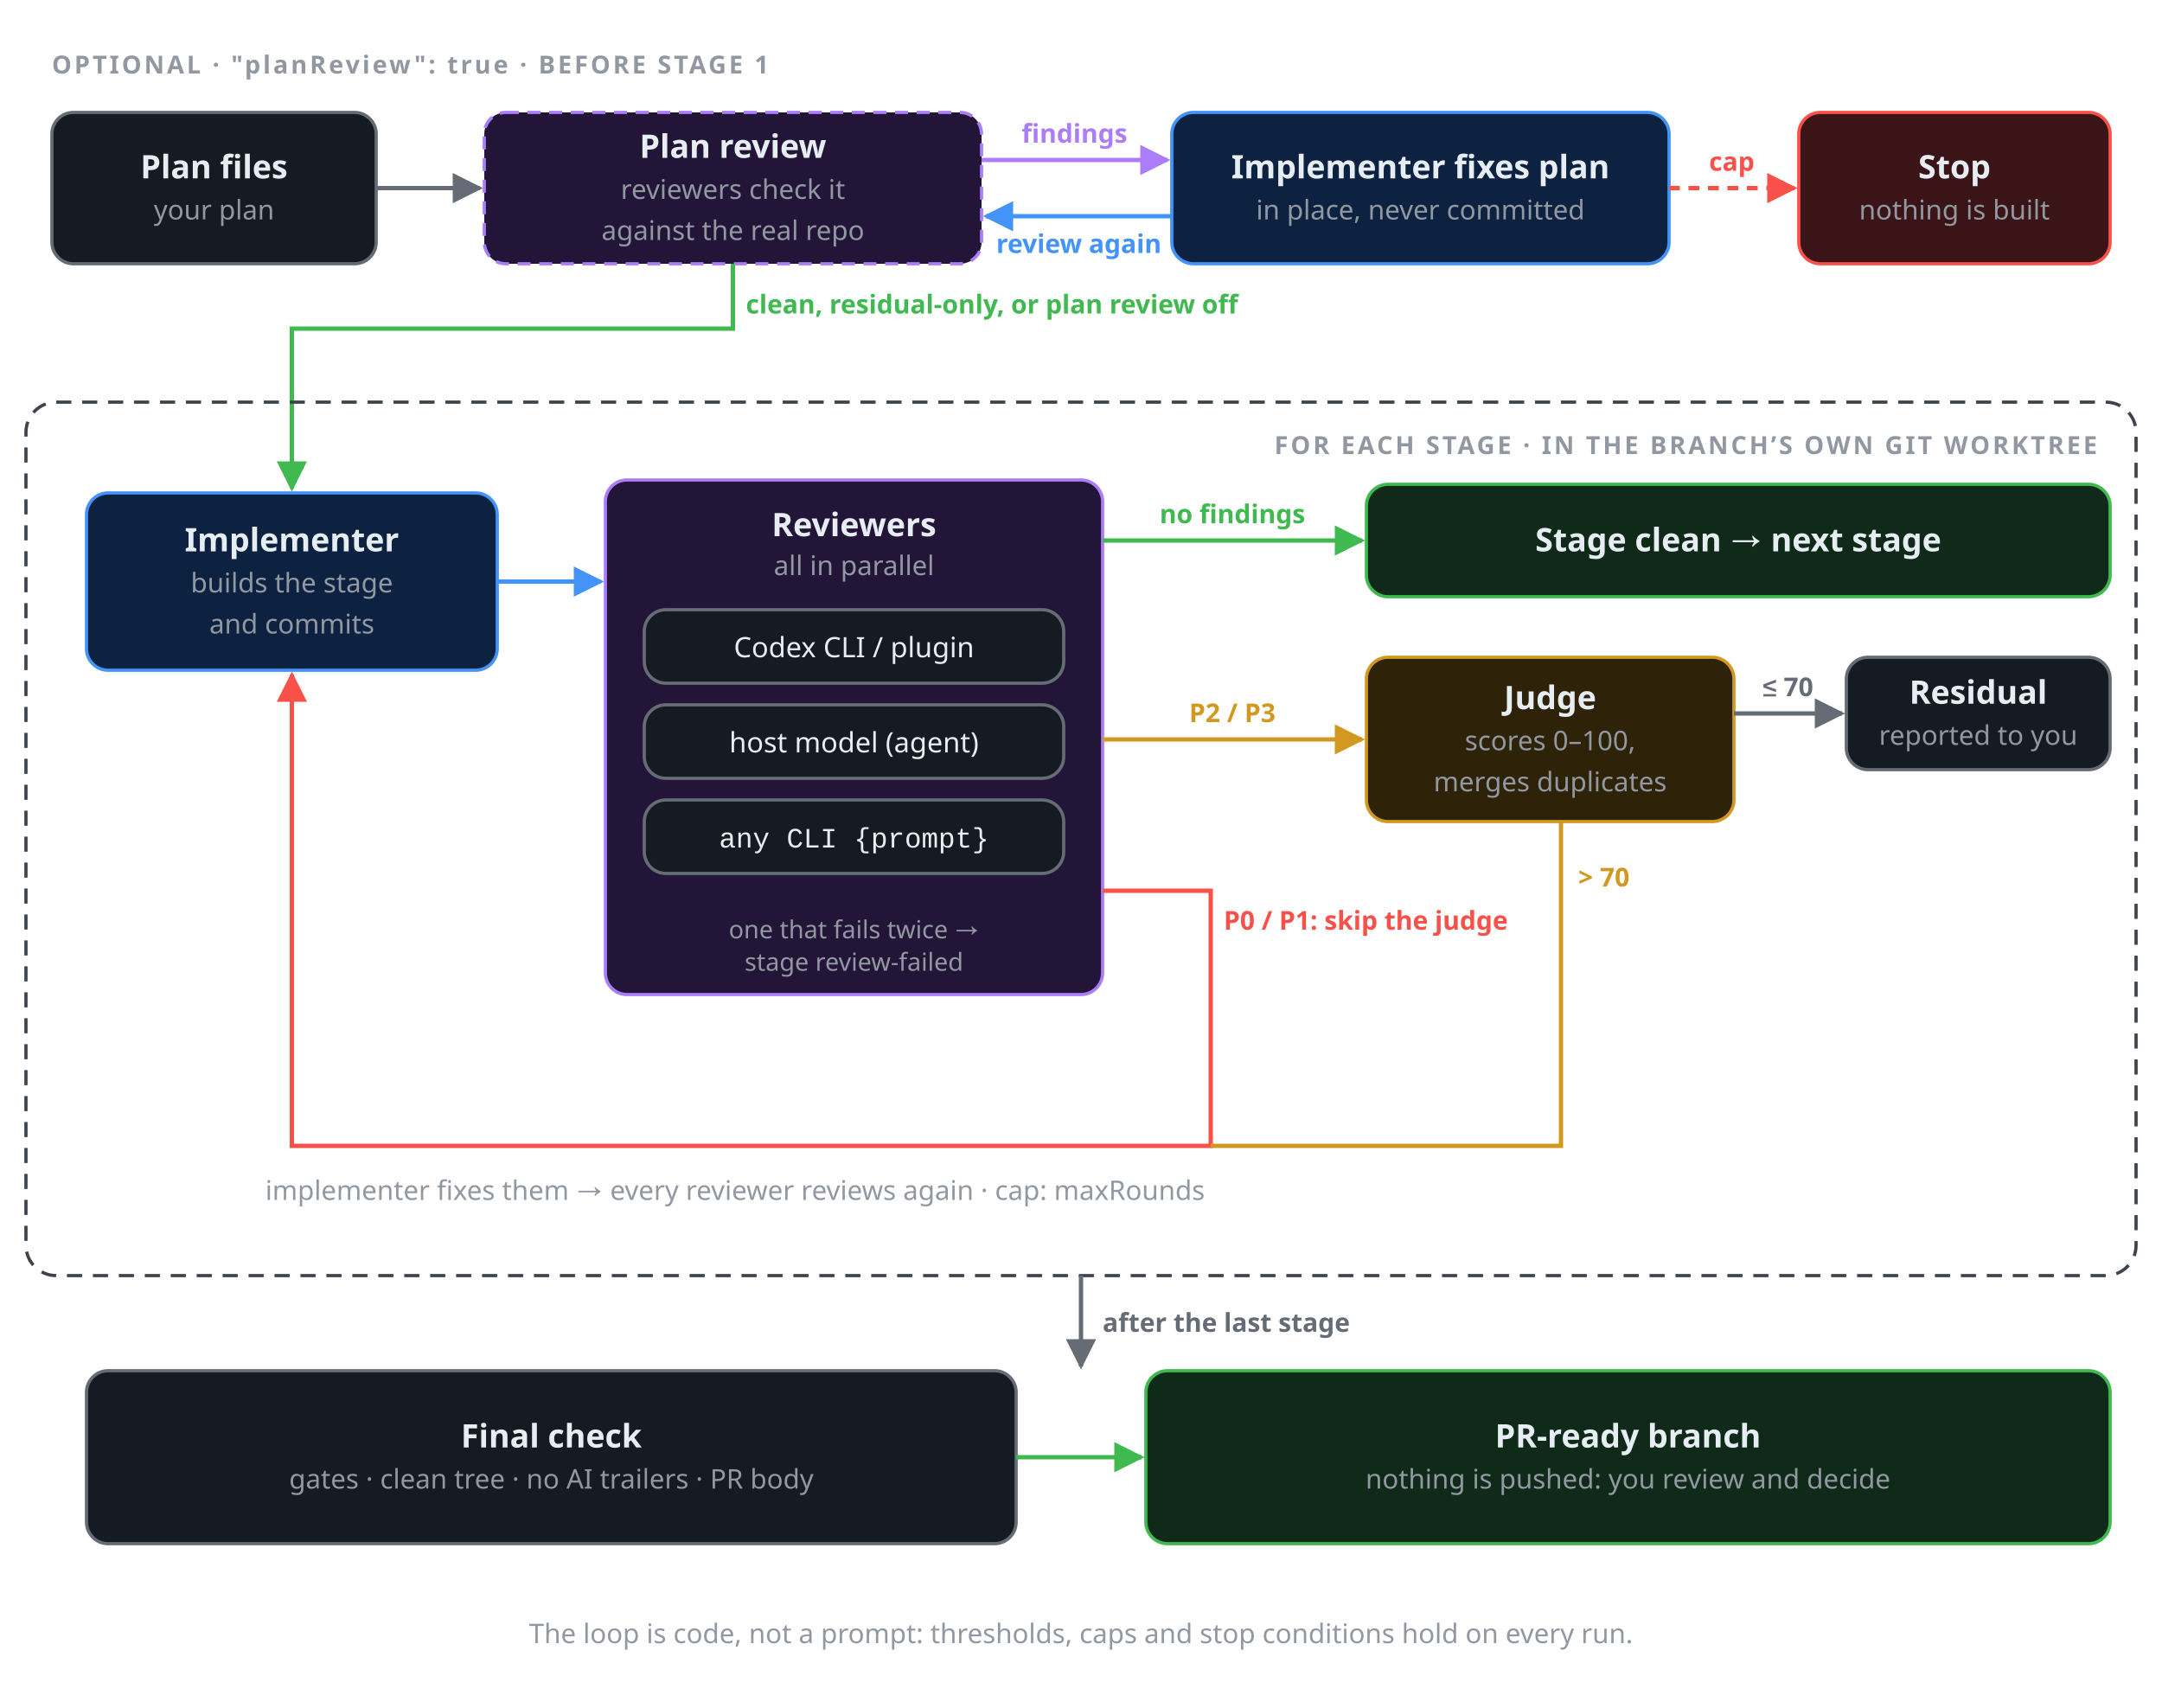
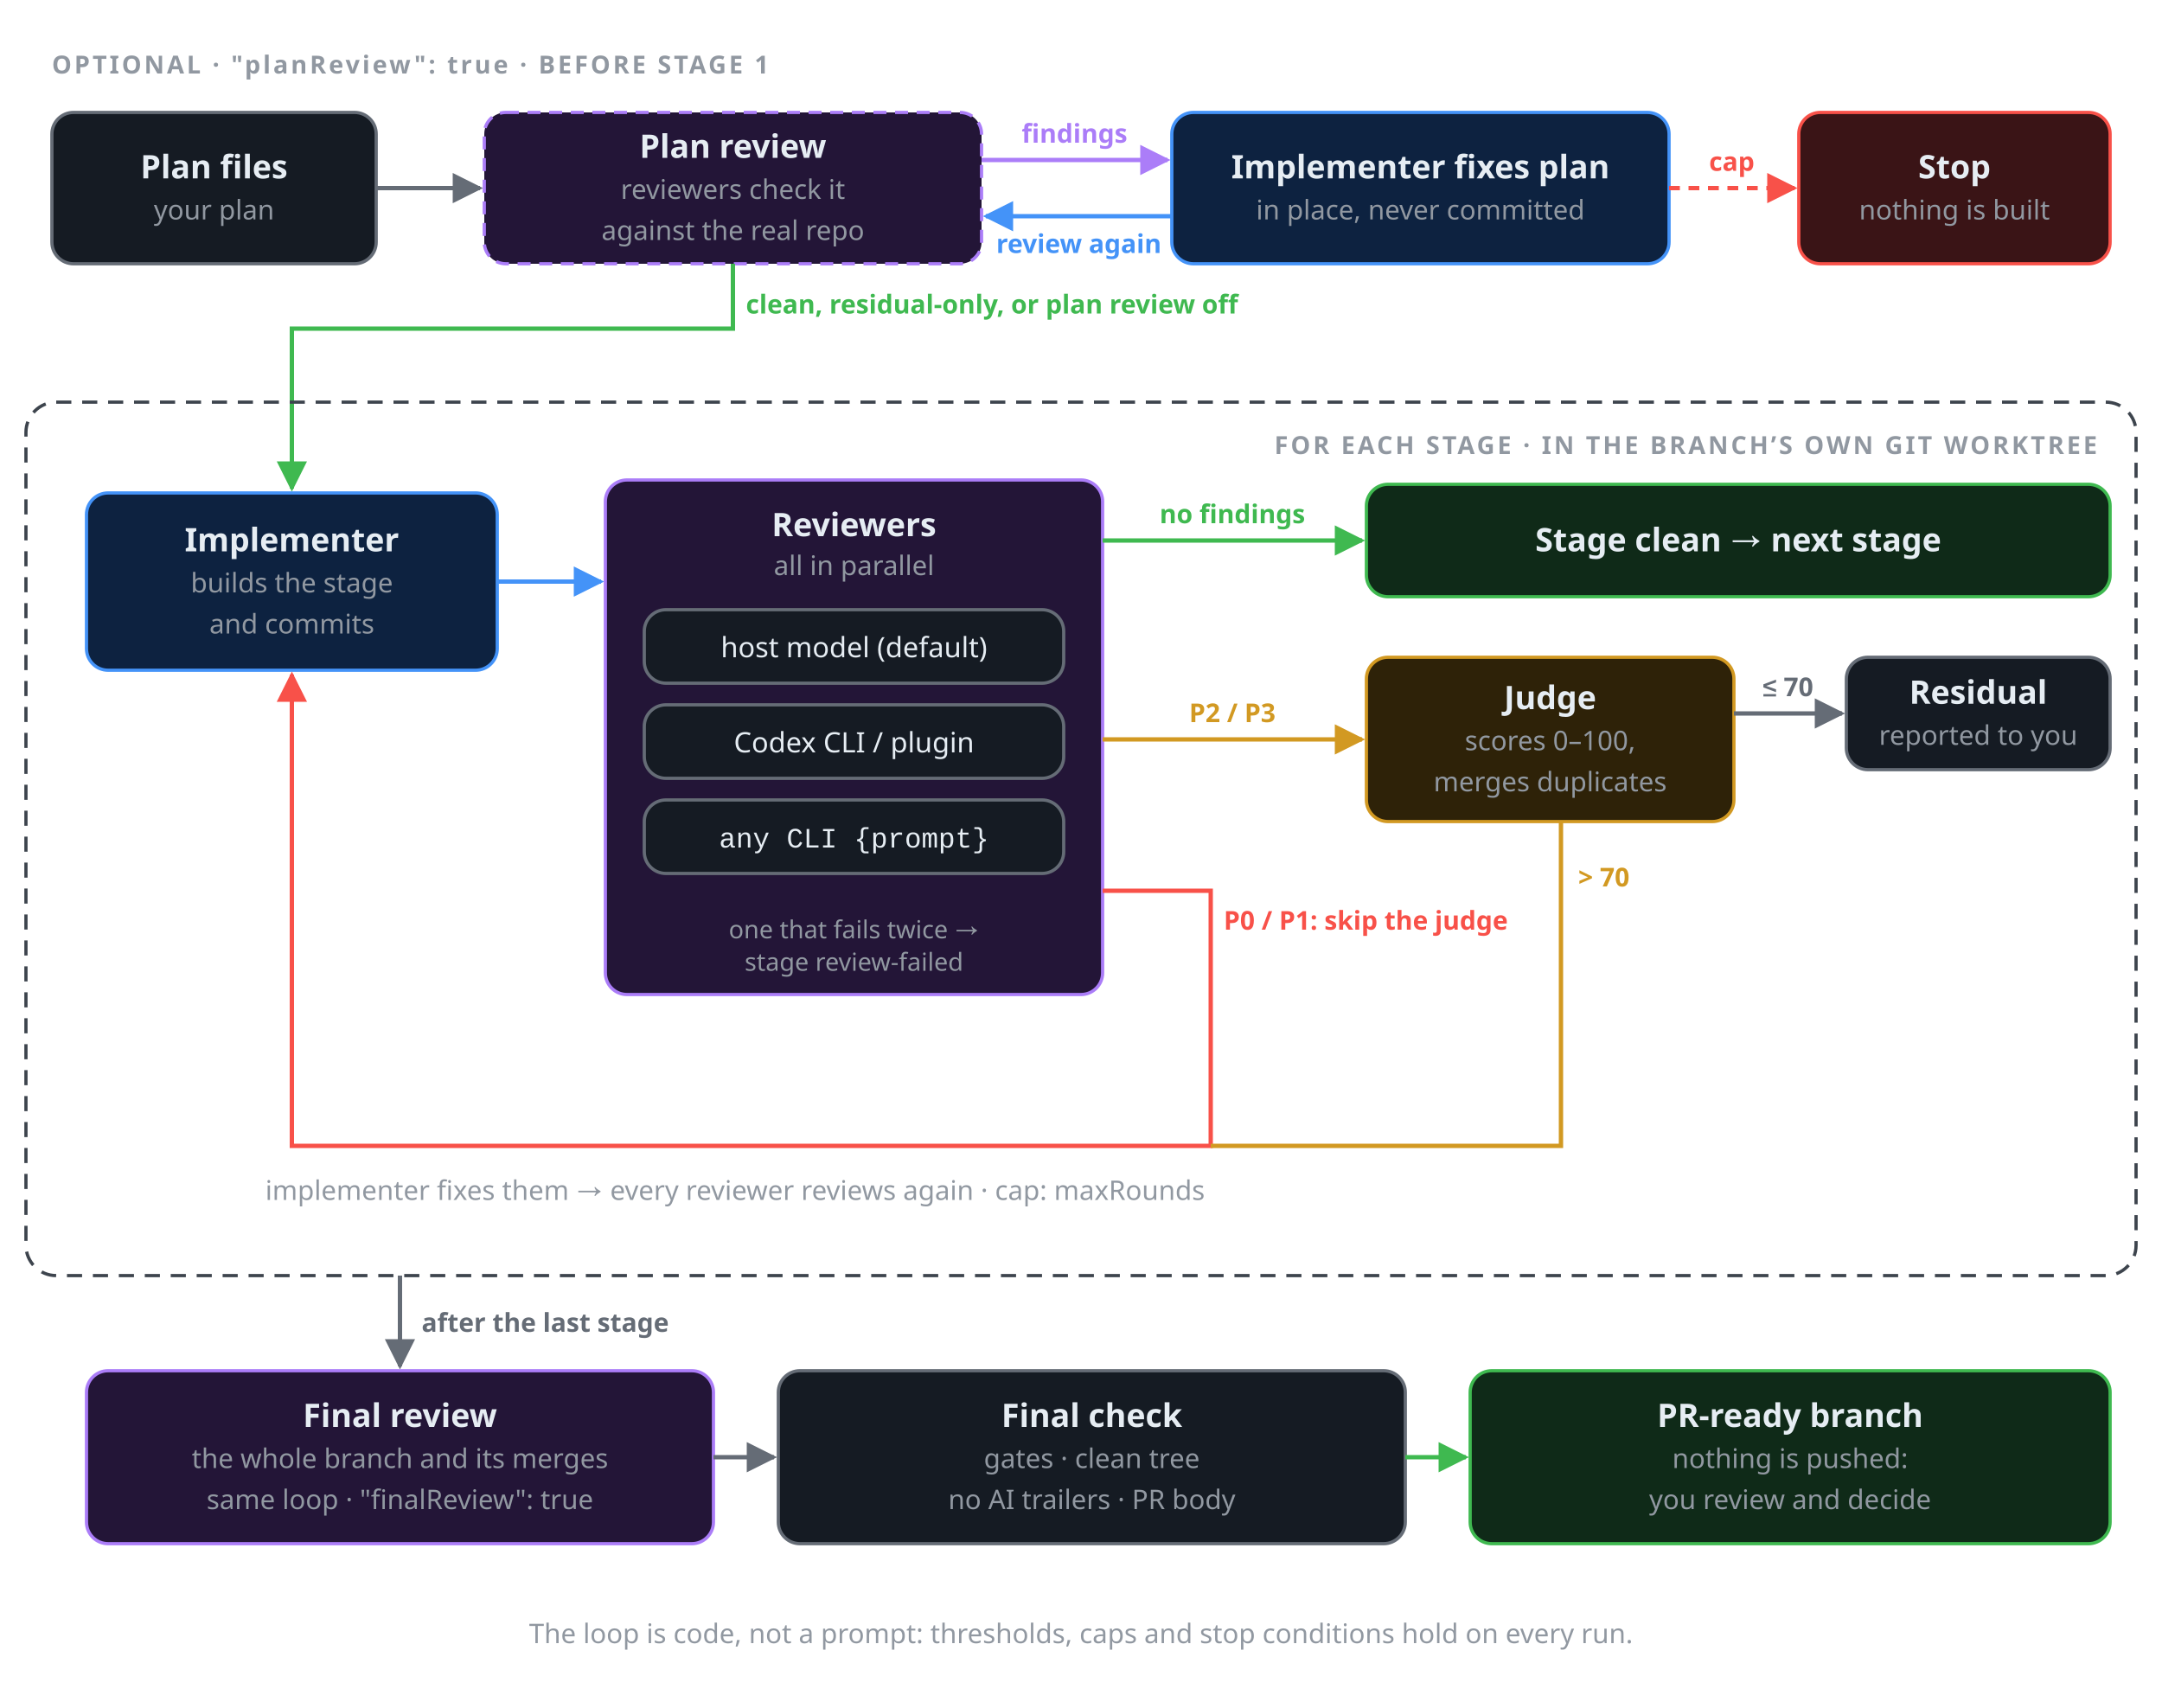
- <svg xmlns="http://www.w3.org/2000/svg" width="1000" height="790" viewBox="0 0 1000 790" role="img" aria-label="granny-workflow: an optional plan review, then implement, review, judge and fix for every stage">
+ <svg xmlns="http://www.w3.org/2000/svg" width="1000" height="790" viewBox="0 0 1000 790" role="img" aria-label="granny-workflow: an optional plan review, then implement, review, judge and fix for every stage, then a whole-branch review">
  <defs>
    <marker id="a-neutral" viewBox="0 0 10 10" refX="9" refY="5" markerWidth="7" markerHeight="7" orient="auto-start-reverse">
      <path d="M0,0 L10,5 L0,10 z" fill="#656c76" />
    </marker>
    <marker id="a-blue" viewBox="0 0 10 10" refX="9" refY="5" markerWidth="7" markerHeight="7" orient="auto-start-reverse">
      <path d="M0,0 L10,5 L0,10 z" fill="#4493f8" />
    </marker>
    <marker id="a-purple" viewBox="0 0 10 10" refX="9" refY="5" markerWidth="7" markerHeight="7" orient="auto-start-reverse">
      <path d="M0,0 L10,5 L0,10 z" fill="#ab7df8" />
    </marker>
    <marker id="a-amber" viewBox="0 0 10 10" refX="9" refY="5" markerWidth="7" markerHeight="7" orient="auto-start-reverse">
      <path d="M0,0 L10,5 L0,10 z" fill="#d29922" />
    </marker>
    <marker id="a-red" viewBox="0 0 10 10" refX="9" refY="5" markerWidth="7" markerHeight="7" orient="auto-start-reverse">
      <path d="M0,0 L10,5 L0,10 z" fill="#f85149" />
    </marker>
    <marker id="a-green" viewBox="0 0 10 10" refX="9" refY="5" markerWidth="7" markerHeight="7" orient="auto-start-reverse">
      <path d="M0,0 L10,5 L0,10 z" fill="#3fb950" />
    </marker>
    <marker id="a-muted" viewBox="0 0 10 10" refX="9" refY="5" markerWidth="7" markerHeight="7" orient="auto-start-reverse">
      <path d="M0,0 L10,5 L0,10 z" fill="#656c76" />
    </marker>
  </defs>
  <text x="24" y="34" font-family="-apple-system, BlinkMacSystemFont, 'Segoe UI', 'Noto Sans', Helvetica, Arial, sans-serif" font-size="11.5" font-weight="700" fill="#9198a1" text-anchor="start" letter-spacing="1.2">OPTIONAL · "planReview": true · BEFORE STAGE 1</text>
  <rect x="24" y="52" width="150" height="70" rx="10" fill="#151b23" stroke="#656c76" stroke-width="1.5" />
  <text x="99" y="82.5" font-family="-apple-system, BlinkMacSystemFont, 'Segoe UI', 'Noto Sans', Helvetica, Arial, sans-serif" font-size="15" font-weight="600" fill="#e6edf3" text-anchor="middle">Plan files</text>
  <text x="99" y="101.5" font-family="-apple-system, BlinkMacSystemFont, 'Segoe UI', 'Noto Sans', Helvetica, Arial, sans-serif" font-size="12.5" font-weight="400" fill="#9198a1" text-anchor="middle">your plan</text>
  <path d="M174,87 L222,87" fill="none" stroke="#656c76" stroke-width="2" marker-end="url(#a-neutral)" />
  <rect x="224" y="52" width="230" height="70" rx="10" fill="#231537" stroke="#ab7df8" stroke-width="1.5" stroke-dasharray="6 4" />
  <text x="339" y="73" font-family="-apple-system, BlinkMacSystemFont, 'Segoe UI', 'Noto Sans', Helvetica, Arial, sans-serif" font-size="15" font-weight="600" fill="#e6edf3" text-anchor="middle">Plan review</text>
  <text x="339" y="92" font-family="-apple-system, BlinkMacSystemFont, 'Segoe UI', 'Noto Sans', Helvetica, Arial, sans-serif" font-size="12.5" font-weight="400" fill="#9198a1" text-anchor="middle">reviewers check it</text>
  <text x="339" y="111" font-family="-apple-system, BlinkMacSystemFont, 'Segoe UI', 'Noto Sans', Helvetica, Arial, sans-serif" font-size="12.5" font-weight="400" fill="#9198a1" text-anchor="middle">against the real repo</text>
  <path d="M454,74 L540,74" fill="none" stroke="#ab7df8" stroke-width="2" marker-end="url(#a-purple)" />
  <text x="497" y="66" font-family="-apple-system, BlinkMacSystemFont, 'Segoe UI', 'Noto Sans', Helvetica, Arial, sans-serif" font-size="12" font-weight="600" fill="#ab7df8" text-anchor="middle">findings</text>
  <rect x="542" y="52" width="230" height="70" rx="10" fill="#0d2240" stroke="#4493f8" stroke-width="1.5" />
  <text x="657" y="82.5" font-family="-apple-system, BlinkMacSystemFont, 'Segoe UI', 'Noto Sans', Helvetica, Arial, sans-serif" font-size="15" font-weight="600" fill="#e6edf3" text-anchor="middle">Implementer fixes plan</text>
  <text x="657" y="101.5" font-family="-apple-system, BlinkMacSystemFont, 'Segoe UI', 'Noto Sans', Helvetica, Arial, sans-serif" font-size="12.5" font-weight="400" fill="#9198a1" text-anchor="middle">in place, never committed</text>
  <path d="M542,100 L456,100" fill="none" stroke="#4493f8" stroke-width="2" marker-end="url(#a-blue)" />
  <text x="499" y="117" font-family="-apple-system, BlinkMacSystemFont, 'Segoe UI', 'Noto Sans', Helvetica, Arial, sans-serif" font-size="12" font-weight="600" fill="#4493f8" text-anchor="middle">review again</text>
  <path d="M772,87 L830,87" fill="none" stroke="#f85149" stroke-width="2" stroke-dasharray="5 4" marker-end="url(#a-red)" />
  <text x="801" y="79" font-family="-apple-system, BlinkMacSystemFont, 'Segoe UI', 'Noto Sans', Helvetica, Arial, sans-serif" font-size="12" font-weight="600" fill="#f85149" text-anchor="middle">cap</text>
  <rect x="832" y="52" width="144" height="70" rx="10" fill="#3a1416" stroke="#f85149" stroke-width="1.5" />
  <text x="904" y="82.5" font-family="-apple-system, BlinkMacSystemFont, 'Segoe UI', 'Noto Sans', Helvetica, Arial, sans-serif" font-size="15" font-weight="600" fill="#e6edf3" text-anchor="middle">Stop</text>
  <text x="904" y="101.5" font-family="-apple-system, BlinkMacSystemFont, 'Segoe UI', 'Noto Sans', Helvetica, Arial, sans-serif" font-size="12.5" font-weight="400" fill="#9198a1" text-anchor="middle">nothing is built</text>
  <path d="M339,122 L339,152 L135,152 L135,226" fill="none" stroke="#3fb950" stroke-width="2" marker-end="url(#a-green)" />
  <text x="345" y="145" font-family="-apple-system, BlinkMacSystemFont, 'Segoe UI', 'Noto Sans', Helvetica, Arial, sans-serif" font-size="12" font-weight="600" fill="#3fb950" text-anchor="start">clean, residual-only, or plan review off</text>
  <rect x="12" y="186" width="976" height="404" rx="14" fill="none" stroke="#3d444d" stroke-width="1.5" stroke-dasharray="7 5" />
  <text x="970" y="210" font-family="-apple-system, BlinkMacSystemFont, 'Segoe UI', 'Noto Sans', Helvetica, Arial, sans-serif" font-size="11.5" font-weight="700" fill="#9198a1" text-anchor="end" letter-spacing="1.2">FOR EACH STAGE · IN THE BRANCH’S OWN GIT WORKTREE</text>
  <rect x="40" y="228" width="190" height="82" rx="10" fill="#0d2240" stroke="#4493f8" stroke-width="1.5" />
  <text x="135" y="255" font-family="-apple-system, BlinkMacSystemFont, 'Segoe UI', 'Noto Sans', Helvetica, Arial, sans-serif" font-size="15" font-weight="600" fill="#e6edf3" text-anchor="middle">Implementer</text>
  <text x="135" y="274" font-family="-apple-system, BlinkMacSystemFont, 'Segoe UI', 'Noto Sans', Helvetica, Arial, sans-serif" font-size="12.5" font-weight="400" fill="#9198a1" text-anchor="middle">builds the stage</text>
  <text x="135" y="293" font-family="-apple-system, BlinkMacSystemFont, 'Segoe UI', 'Noto Sans', Helvetica, Arial, sans-serif" font-size="12.5" font-weight="400" fill="#9198a1" text-anchor="middle">and commits</text>
  <path d="M230,269 L278,269" fill="none" stroke="#4493f8" stroke-width="2" marker-end="url(#a-blue)" />
  <rect x="280" y="222" width="230" height="238" rx="10" fill="#231537" stroke="#ab7df8" stroke-width="1.5" />
  <text x="395" y="346" font-family="-apple-system, BlinkMacSystemFont, 'Segoe UI', 'Noto Sans', Helvetica, Arial, sans-serif" font-size="15" font-weight="600" fill="#e6edf3" text-anchor="middle" />
  <text x="395" y="248" font-family="-apple-system, BlinkMacSystemFont, 'Segoe UI', 'Noto Sans', Helvetica, Arial, sans-serif" font-size="15" font-weight="600" fill="#e6edf3" text-anchor="middle">Reviewers</text>
  <text x="395" y="266" font-family="-apple-system, BlinkMacSystemFont, 'Segoe UI', 'Noto Sans', Helvetica, Arial, sans-serif" font-size="12.5" font-weight="400" fill="#9198a1" text-anchor="middle">all in parallel</text>
  <rect x="298" y="282" width="194" height="34" rx="10" fill="#151b23" stroke="#656c76" stroke-width="1.5" />
  <text x="395" y="304" font-family="-apple-system, BlinkMacSystemFont, 'Segoe UI', 'Noto Sans', Helvetica, Arial, sans-serif" font-size="15" font-weight="600" fill="#e6edf3" text-anchor="middle" />
-   <text x="395" y="304" font-family="-apple-system, BlinkMacSystemFont, 'Segoe UI', 'Noto Sans', Helvetica, Arial, sans-serif" font-size="13" font-weight="400" fill="#e6edf3" text-anchor="middle">Codex CLI / plugin</text>
+   <text x="395" y="304" font-family="-apple-system, BlinkMacSystemFont, 'Segoe UI', 'Noto Sans', Helvetica, Arial, sans-serif" font-size="13" font-weight="400" fill="#e6edf3" text-anchor="middle">host model (default)</text>
  <rect x="298" y="326" width="194" height="34" rx="10" fill="#151b23" stroke="#656c76" stroke-width="1.5" />
  <text x="395" y="348" font-family="-apple-system, BlinkMacSystemFont, 'Segoe UI', 'Noto Sans', Helvetica, Arial, sans-serif" font-size="15" font-weight="600" fill="#e6edf3" text-anchor="middle" />
-   <text x="395" y="348" font-family="-apple-system, BlinkMacSystemFont, 'Segoe UI', 'Noto Sans', Helvetica, Arial, sans-serif" font-size="13" font-weight="400" fill="#e6edf3" text-anchor="middle">host model (agent)</text>
+   <text x="395" y="348" font-family="-apple-system, BlinkMacSystemFont, 'Segoe UI', 'Noto Sans', Helvetica, Arial, sans-serif" font-size="13" font-weight="400" fill="#e6edf3" text-anchor="middle">Codex CLI / plugin</text>
  <rect x="298" y="370" width="194" height="34" rx="10" fill="#151b23" stroke="#656c76" stroke-width="1.5" />
  <text x="395" y="392" font-family="-apple-system, BlinkMacSystemFont, 'Segoe UI', 'Noto Sans', Helvetica, Arial, sans-serif" font-size="15" font-weight="600" fill="#e6edf3" text-anchor="middle" />
  <text x="395" y="392" font-family="ui-monospace, SFMono-Regular, 'SF Mono', Menlo, Consolas, 'Liberation Mono', monospace" font-size="13" font-weight="400" fill="#e6edf3" text-anchor="middle">any CLI  {prompt}</text>
  <text x="395" y="434" font-family="-apple-system, BlinkMacSystemFont, 'Segoe UI', 'Noto Sans', Helvetica, Arial, sans-serif" font-size="11.5" font-weight="400" fill="#9198a1" text-anchor="middle">one that fails twice →</text>
  <text x="395" y="449" font-family="-apple-system, BlinkMacSystemFont, 'Segoe UI', 'Noto Sans', Helvetica, Arial, sans-serif" font-size="11.5" font-weight="400" fill="#9198a1" text-anchor="middle">stage review-failed</text>
  <path d="M510,250 L630,250" fill="none" stroke="#3fb950" stroke-width="2" marker-end="url(#a-green)" />
  <text x="570" y="242" font-family="-apple-system, BlinkMacSystemFont, 'Segoe UI', 'Noto Sans', Helvetica, Arial, sans-serif" font-size="12" font-weight="600" fill="#3fb950" text-anchor="middle">no findings</text>
  <rect x="632" y="224" width="344" height="52" rx="10" fill="#0f2a18" stroke="#3fb950" stroke-width="1.5" />
  <text x="804" y="255" font-family="-apple-system, BlinkMacSystemFont, 'Segoe UI', 'Noto Sans', Helvetica, Arial, sans-serif" font-size="15" font-weight="600" fill="#e6edf3" text-anchor="middle">Stage clean → next stage</text>
  <path d="M510,342 L630,342" fill="none" stroke="#d29922" stroke-width="2" marker-end="url(#a-amber)" />
  <text x="570" y="334" font-family="-apple-system, BlinkMacSystemFont, 'Segoe UI', 'Noto Sans', Helvetica, Arial, sans-serif" font-size="12" font-weight="600" fill="#d29922" text-anchor="middle">P2 / P3</text>
  <rect x="632" y="304" width="170" height="76" rx="10" fill="#2e2208" stroke="#d29922" stroke-width="1.5" />
  <text x="717" y="328" font-family="-apple-system, BlinkMacSystemFont, 'Segoe UI', 'Noto Sans', Helvetica, Arial, sans-serif" font-size="15" font-weight="600" fill="#e6edf3" text-anchor="middle">Judge</text>
  <text x="717" y="347" font-family="-apple-system, BlinkMacSystemFont, 'Segoe UI', 'Noto Sans', Helvetica, Arial, sans-serif" font-size="12.5" font-weight="400" fill="#9198a1" text-anchor="middle">scores 0–100,</text>
  <text x="717" y="366" font-family="-apple-system, BlinkMacSystemFont, 'Segoe UI', 'Noto Sans', Helvetica, Arial, sans-serif" font-size="12.5" font-weight="400" fill="#9198a1" text-anchor="middle">merges duplicates</text>
  <path d="M802,330 L852,330" fill="none" stroke="#656c76" stroke-width="2" marker-end="url(#a-muted)" />
  <text x="827" y="322" font-family="-apple-system, BlinkMacSystemFont, 'Segoe UI', 'Noto Sans', Helvetica, Arial, sans-serif" font-size="12" font-weight="600" fill="#656c76" text-anchor="middle">≤ 70</text>
  <rect x="854" y="304" width="122" height="52" rx="10" fill="#151b23" stroke="#656c76" stroke-width="1.5" />
  <text x="915" y="325.5" font-family="-apple-system, BlinkMacSystemFont, 'Segoe UI', 'Noto Sans', Helvetica, Arial, sans-serif" font-size="15" font-weight="600" fill="#e6edf3" text-anchor="middle">Residual</text>
  <text x="915" y="344.5" font-family="-apple-system, BlinkMacSystemFont, 'Segoe UI', 'Noto Sans', Helvetica, Arial, sans-serif" font-size="12.5" font-weight="400" fill="#9198a1" text-anchor="middle">reported to you</text>
  <path d="M510,412 L560,412 L560,530 L135,530 L135,312" fill="none" stroke="#f85149" stroke-width="2" marker-end="url(#a-red)" />
  <text x="566" y="430" font-family="-apple-system, BlinkMacSystemFont, 'Segoe UI', 'Noto Sans', Helvetica, Arial, sans-serif" font-size="12" font-weight="600" fill="#f85149" text-anchor="start">P0 / P1: skip the judge</text>
  <path d="M722,380 L722,530 L560,530" fill="none" stroke="#d29922" stroke-width="2" />
  <text x="730" y="410" font-family="-apple-system, BlinkMacSystemFont, 'Segoe UI', 'Noto Sans', Helvetica, Arial, sans-serif" font-size="12" font-weight="600" fill="#d29922" text-anchor="start">&gt; 70</text>
  <text x="340" y="555" font-family="-apple-system, BlinkMacSystemFont, 'Segoe UI', 'Noto Sans', Helvetica, Arial, sans-serif" font-size="12.5" font-weight="400" fill="#9198a1" text-anchor="middle">implementer fixes them → every reviewer reviews again · cap: maxRounds</text>
-   <path d="M500,590 L500,632" fill="none" stroke="#656c76" stroke-width="2" marker-end="url(#a-neutral)" />
-   <text x="510" y="616" font-family="-apple-system, BlinkMacSystemFont, 'Segoe UI', 'Noto Sans', Helvetica, Arial, sans-serif" font-size="12" font-weight="600" fill="#656c76" text-anchor="start">after the last stage</text>
-   <rect x="40" y="634" width="430" height="80" rx="10" fill="#151b23" stroke="#656c76" stroke-width="1.5" />
-   <text x="255" y="669.5" font-family="-apple-system, BlinkMacSystemFont, 'Segoe UI', 'Noto Sans', Helvetica, Arial, sans-serif" font-size="15" font-weight="600" fill="#e6edf3" text-anchor="middle">Final check</text>
-   <text x="255" y="688.5" font-family="-apple-system, BlinkMacSystemFont, 'Segoe UI', 'Noto Sans', Helvetica, Arial, sans-serif" font-size="12.5" font-weight="400" fill="#9198a1" text-anchor="middle">gates · clean tree · no AI trailers · PR body</text>
-   <path d="M470,674 L528,674" fill="none" stroke="#3fb950" stroke-width="2" marker-end="url(#a-green)" />
-   <rect x="530" y="634" width="446" height="80" rx="10" fill="#0f2a18" stroke="#3fb950" stroke-width="1.5" />
-   <text x="753" y="669.5" font-family="-apple-system, BlinkMacSystemFont, 'Segoe UI', 'Noto Sans', Helvetica, Arial, sans-serif" font-size="15" font-weight="600" fill="#e6edf3" text-anchor="middle">PR-ready branch</text>
-   <text x="753" y="688.5" font-family="-apple-system, BlinkMacSystemFont, 'Segoe UI', 'Noto Sans', Helvetica, Arial, sans-serif" font-size="12.5" font-weight="400" fill="#9198a1" text-anchor="middle">nothing is pushed: you review and decide</text>
+   <path d="M185,590 L185,632" fill="none" stroke="#656c76" stroke-width="2" marker-end="url(#a-neutral)" />
+   <text x="195" y="616" font-family="-apple-system, BlinkMacSystemFont, 'Segoe UI', 'Noto Sans', Helvetica, Arial, sans-serif" font-size="12" font-weight="600" fill="#656c76" text-anchor="start">after the last stage</text>
+   <rect x="40" y="634" width="290" height="80" rx="10" fill="#231537" stroke="#ab7df8" stroke-width="1.5" />
+   <text x="185" y="660" font-family="-apple-system, BlinkMacSystemFont, 'Segoe UI', 'Noto Sans', Helvetica, Arial, sans-serif" font-size="15" font-weight="600" fill="#e6edf3" text-anchor="middle">Final review</text>
+   <text x="185" y="679" font-family="-apple-system, BlinkMacSystemFont, 'Segoe UI', 'Noto Sans', Helvetica, Arial, sans-serif" font-size="12.5" font-weight="400" fill="#9198a1" text-anchor="middle">the whole branch and its merges</text>
+   <text x="185" y="698" font-family="-apple-system, BlinkMacSystemFont, 'Segoe UI', 'Noto Sans', Helvetica, Arial, sans-serif" font-size="12.5" font-weight="400" fill="#9198a1" text-anchor="middle">same loop · "finalReview": true</text>
+   <path d="M330,674 L358,674" fill="none" stroke="#656c76" stroke-width="2" marker-end="url(#a-neutral)" />
+   <rect x="360" y="634" width="290" height="80" rx="10" fill="#151b23" stroke="#656c76" stroke-width="1.5" />
+   <text x="505" y="660" font-family="-apple-system, BlinkMacSystemFont, 'Segoe UI', 'Noto Sans', Helvetica, Arial, sans-serif" font-size="15" font-weight="600" fill="#e6edf3" text-anchor="middle">Final check</text>
+   <text x="505" y="679" font-family="-apple-system, BlinkMacSystemFont, 'Segoe UI', 'Noto Sans', Helvetica, Arial, sans-serif" font-size="12.5" font-weight="400" fill="#9198a1" text-anchor="middle">gates · clean tree</text>
+   <text x="505" y="698" font-family="-apple-system, BlinkMacSystemFont, 'Segoe UI', 'Noto Sans', Helvetica, Arial, sans-serif" font-size="12.5" font-weight="400" fill="#9198a1" text-anchor="middle">no AI trailers · PR body</text>
+   <path d="M650,674 L678,674" fill="none" stroke="#3fb950" stroke-width="2" marker-end="url(#a-green)" />
+   <rect x="680" y="634" width="296" height="80" rx="10" fill="#0f2a18" stroke="#3fb950" stroke-width="1.5" />
+   <text x="828" y="660" font-family="-apple-system, BlinkMacSystemFont, 'Segoe UI', 'Noto Sans', Helvetica, Arial, sans-serif" font-size="15" font-weight="600" fill="#e6edf3" text-anchor="middle">PR-ready branch</text>
+   <text x="828" y="679" font-family="-apple-system, BlinkMacSystemFont, 'Segoe UI', 'Noto Sans', Helvetica, Arial, sans-serif" font-size="12.5" font-weight="400" fill="#9198a1" text-anchor="middle">nothing is pushed:</text>
+   <text x="828" y="698" font-family="-apple-system, BlinkMacSystemFont, 'Segoe UI', 'Noto Sans', Helvetica, Arial, sans-serif" font-size="12.5" font-weight="400" fill="#9198a1" text-anchor="middle">you review and decide</text>
  <text x="500" y="760" font-family="-apple-system, BlinkMacSystemFont, 'Segoe UI', 'Noto Sans', Helvetica, Arial, sans-serif" font-size="12.5" font-weight="400" fill="#9198a1" text-anchor="middle">The loop is code, not a prompt: thresholds, caps and stop conditions hold on every run.</text>
</svg>
